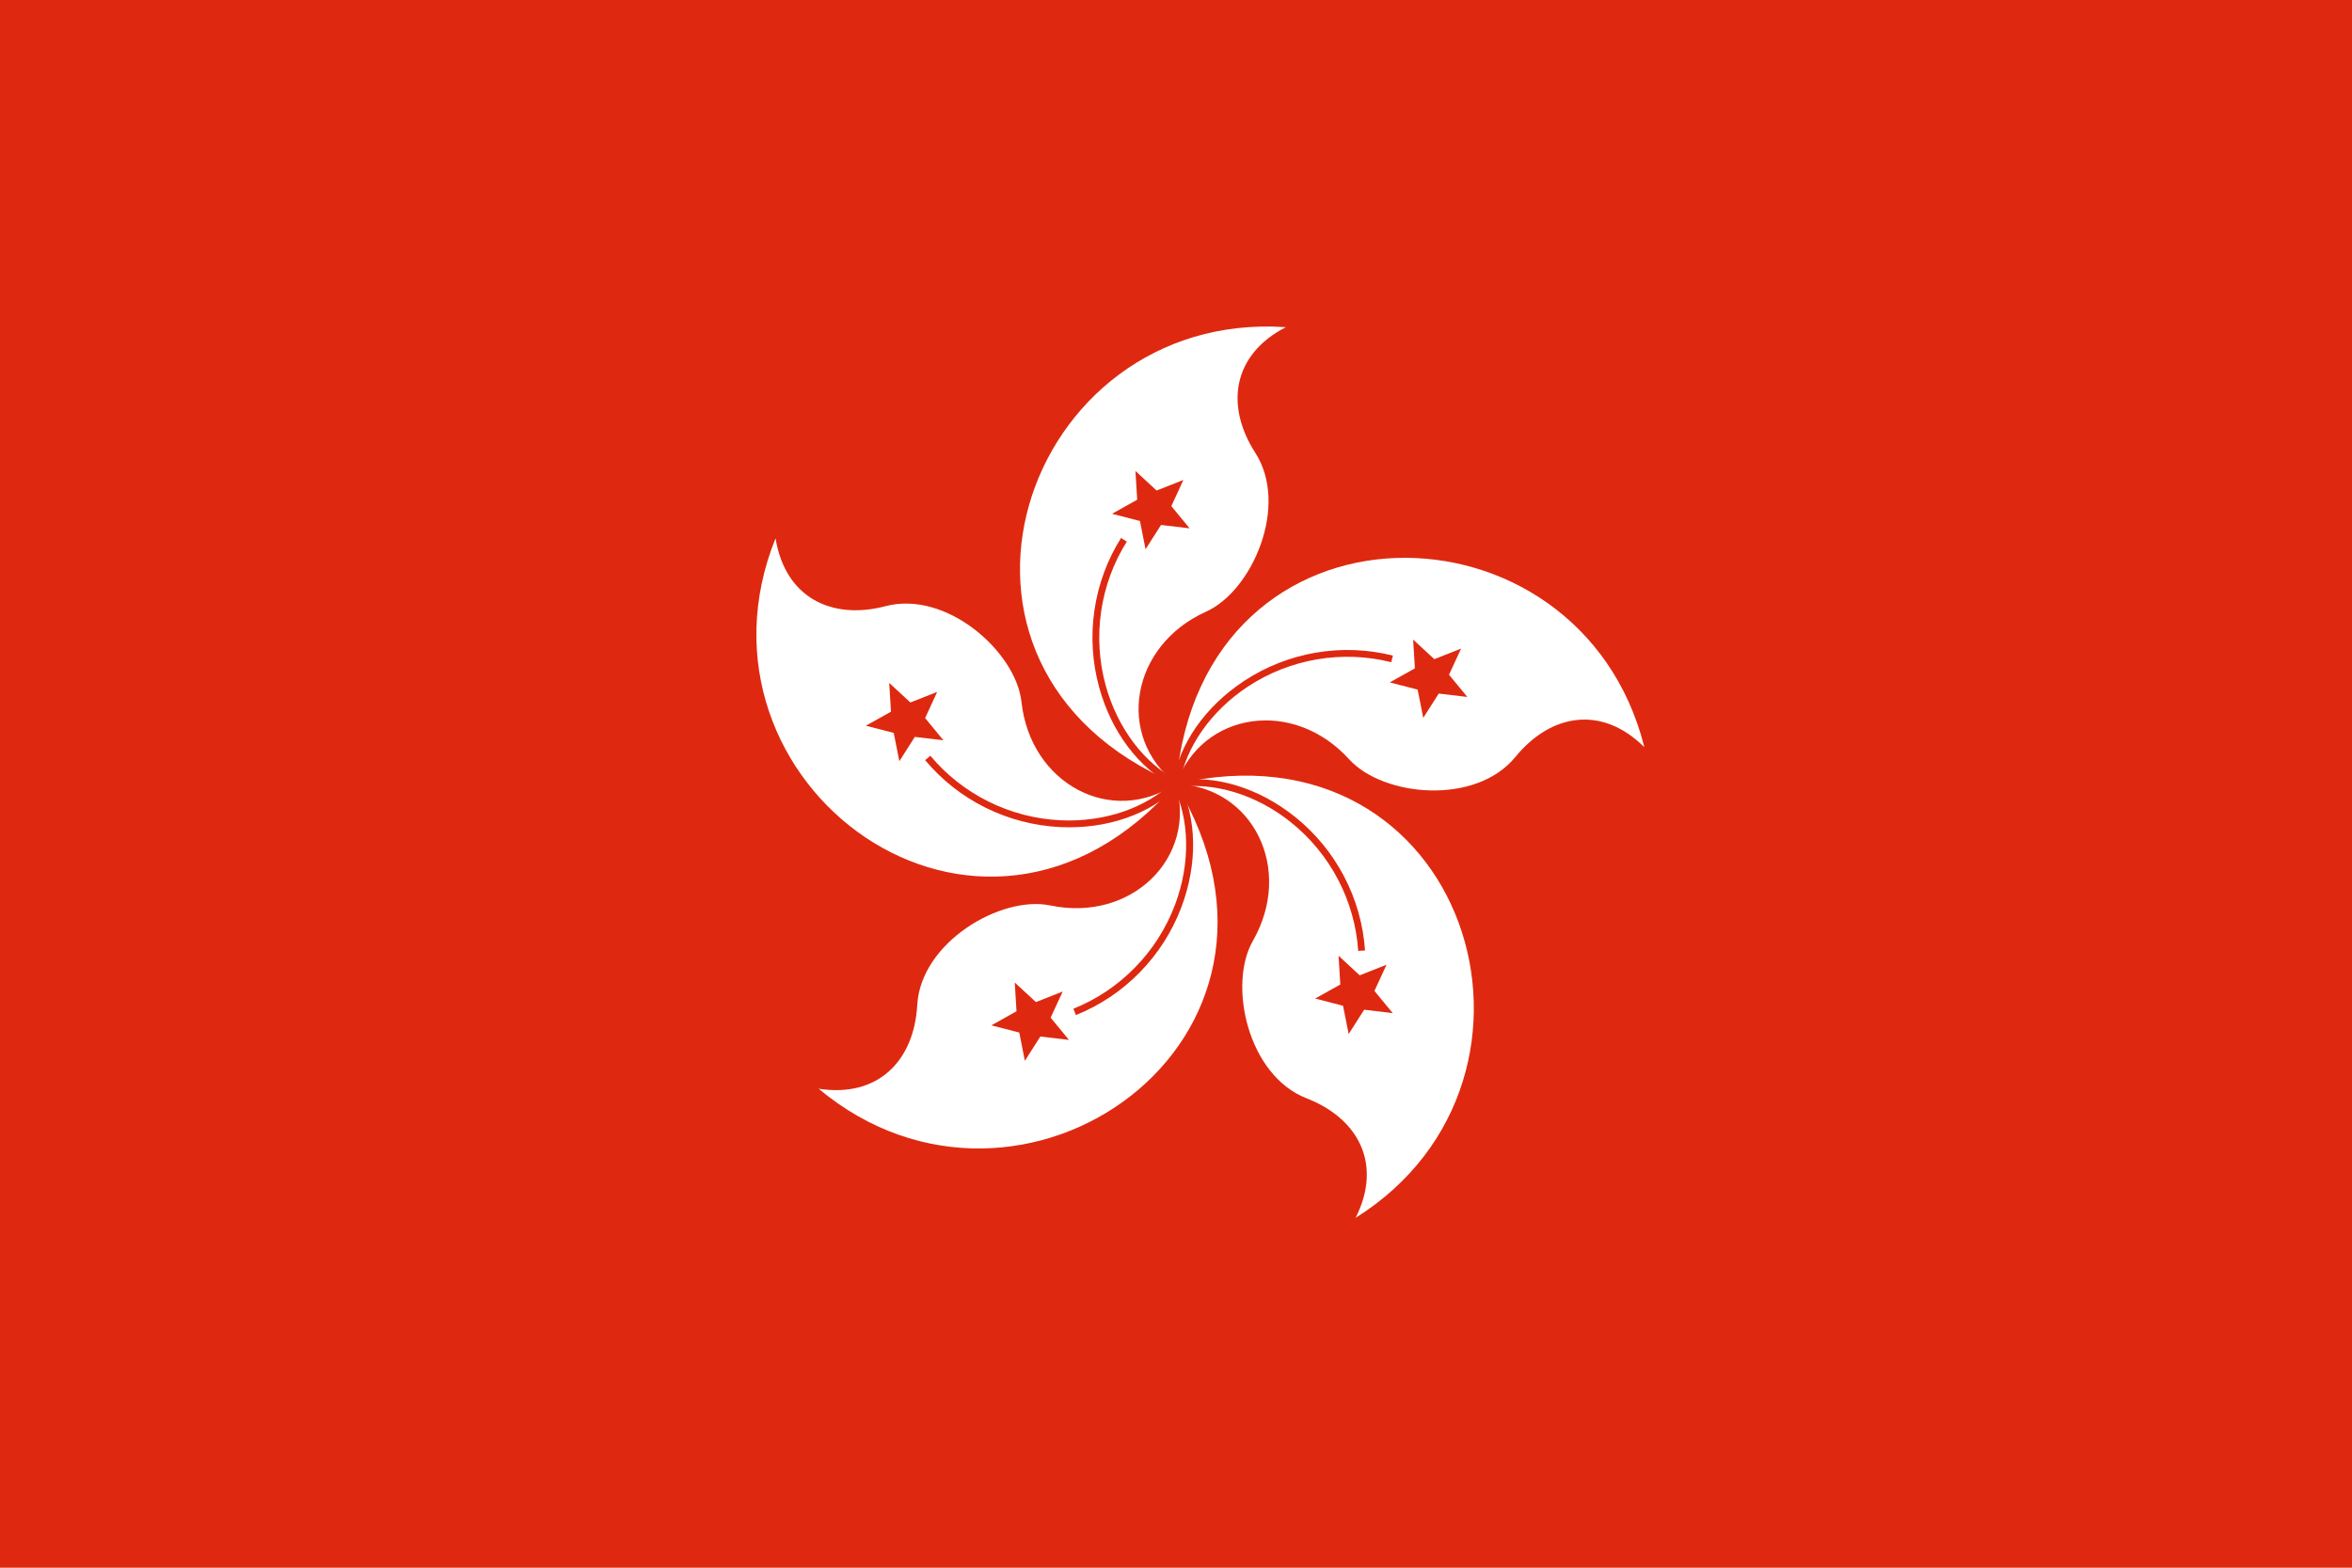
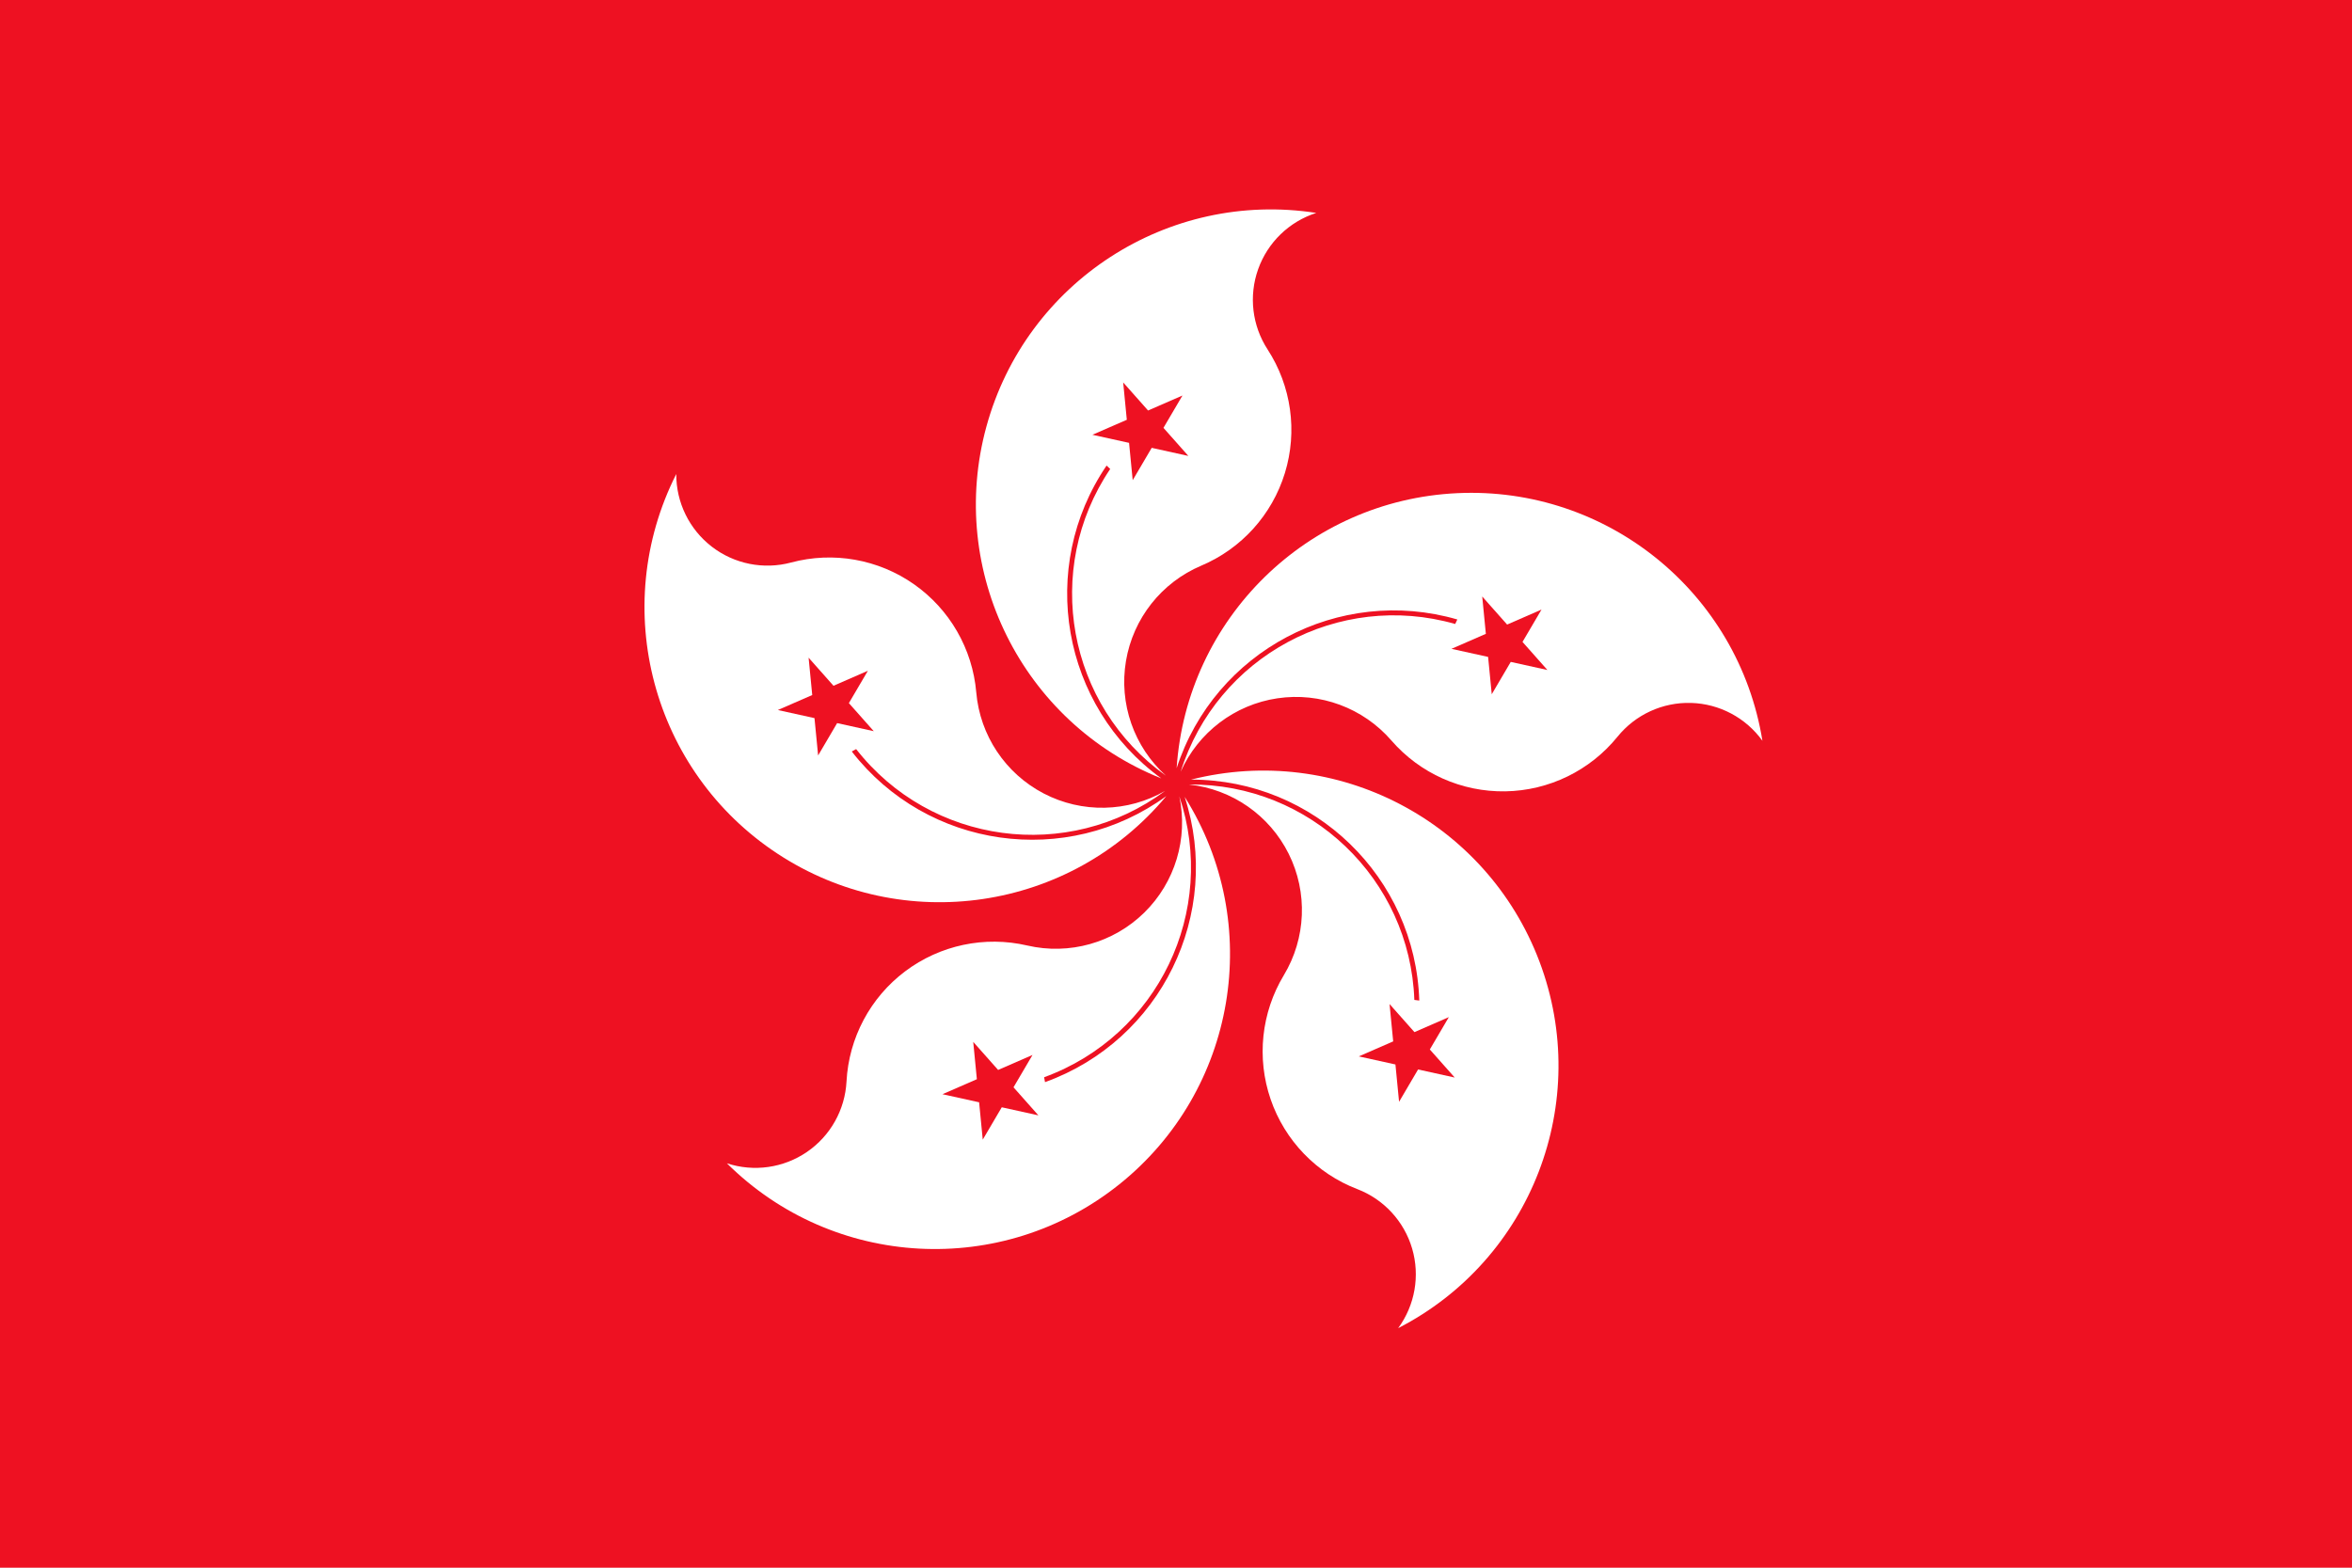
- <svg xmlns="http://www.w3.org/2000/svg" height="800" viewBox="0 0 1200 800" width="1200">
-   <clipPath id="a">
-     <path d="m0 600h900v-600h-900z" transform="translate(-449.9639 -300.0864)" />
-   </clipPath>
-   <clipPath id="b">
-     <path d="m0 600h900v-600h-900z" transform="translate(-444.272 -399.0801)" />
-   </clipPath>
-   <clipPath id="c">
-     <path d="m0 600h900v-600h-900z" transform="translate(-450.5596 -301.2412)" />
-   </clipPath>
-   <clipPath id="d">
-     <path d="m0 600h900v-600h-900z" transform="translate(-450.0713 -300.061)" />
-   </clipPath>
-   <clipPath id="e">
-     <path d="m0 600h900v-600h-900z" transform="translate(-542.4609 -336.0654)" />
-   </clipPath>
-   <clipPath id="f">
-     <path d="m0 600h900v-600h-900z" transform="translate(-451.3535 -299.8511)" />
-   </clipPath>
-   <clipPath id="g">
-     <path d="m0 600h900v-600h-900z" transform="translate(-450.0801 -299.9512)" />
-   </clipPath>
-   <clipPath id="h">
-     <path d="m0 600h900v-600h-900z" transform="translate(-512.8721 -223.209)" />
-   </clipPath>
-   <clipPath id="i">
-     <path d="m0 600h900v-600h-900z" transform="translate(-450.2764 -298.667)" />
-   </clipPath>
-   <clipPath id="j">
-     <path d="m0 600h900v-600h-900z" transform="translate(-449.978 -299.9087)" />
-   </clipPath>
-   <clipPath id="k">
-     <path d="m0 600h900v-600h-900z" transform="translate(-396.396 -216.4756)" />
-   </clipPath>
-   <clipPath id="l">
-     <path d="m0 600h900v-600h-900z" transform="translate(-448.8174 -299.3252)" />
-   </clipPath>
-   <clipPath id="m">
-     <path d="m0 600h900v-600h-900z" transform="translate(-449.9067 -299.9927)" />
-   </clipPath>
-   <clipPath id="n">
-     <path d="m0 600h900v-600h-900z" transform="translate(-353.999 -325.1699)" />
-   </clipPath>
-   <clipPath id="o">
-     <path d="m0 600h900v-600h-900z" transform="translate(-448.9927 -300.916)" />
-   </clipPath>
-   <path d="m0 0h900v600h-900z" fill="#de2910" transform="matrix(1.333333 0 0 -1.333333 0 800)" />
-   <path clip-path="url(#a)" d="m0 0c-105.263 44.486-58.602 181.582 42.069 174.691-20.365-10.467-23.317-29.998-11.686-48.09 13.024-20.256-1.199-52.849-18.806-60.768-28.935-13.024-34.728-47.75-11.577-65.833" fill="#fff" transform="matrix(1.333333 0 0 -1.333333 599.9519 399.8848)" />
-   <path clip-path="url(#b)" d="m0 0-5.92-9.293-2.144 10.814-10.679 2.759 9.625 5.389-.671 11 8.085-7.489 10.256 4.042-4.61-10.009 7.001-8.505z" fill="#de2910" transform="matrix(1.333333 0 0 -1.333333 592.3627 267.8932)" />
-   <path clip-path="url(#c)" d="m0 0c-12.73 6.534-22.996 20.155-27.468 36.431-5.115 18.67-2.173 38.742 8.083 55.038l-2.208 1.393c-10.64-16.928-13.693-37.742-8.386-57.118 4.729-17.223 15.214-31.098 28.788-38.064z" fill="#de2910" transform="matrix(1.333333 0 0 -1.333333 600.7461 398.3451)" />
-   <path clip-path="url(#d)" d="m0 0c9.781 113.858 154.586 111.845 179.141 13.972-16.248 16.134-35.735 12.906-49.348-3.746-15.239-18.646-50.633-15.19-63.605-.893-21.328 23.494-56.144 18.273-66.188-9.333" fill="#fff" transform="matrix(1.333333 0 0 -1.333333 600.0951 399.9187)" />
-   <path clip-path="url(#e)" d="m0 0-10.668 2.758 9.622 5.381-.676 11.008 8.1-7.488 10.254 4.038-4.624-10.005 7.013-8.504-10.944 1.292-5.925-9.287z" fill="#de2910" transform="matrix(1.333333 0 0 -1.333333 723.2812 351.9128)" />
-   <path clip-path="url(#f)" d="m0 0c2.28 14.127 12.062 28.099 26.16 37.382 16.175 10.634 36.175 14.038 54.842 9.32l.643 2.53c-19.388 4.889-40.127 1.36-56.915-9.675-14.917-9.818-24.875-24.079-27.306-39.14z" fill="#de2910" transform="matrix(1.333333 0 0 -1.333333 601.8047 400.1985)" />
-   <path clip-path="url(#g)" d="m0 0c111.308 25.882 154.141-112.458 68.646-166.056 10.324 20.439 1.232 37.975-18.812 45.776-22.443 8.731-30.094 43.46-20.504 60.216 15.753 27.543.028 59.043-29.33 60.064" fill="#fff" transform="matrix(1.333333 0 0 -1.333333 600.1068 400.0651)" />
-   <path clip-path="url(#h)" d="m0 0-.674 10.999 8.092-7.488 10.261 4.044-4.619-10.018 7.008-8.504-10.943 1.306-5.921-9.299-2.153 10.809-10.664 2.765z" fill="#de2910" transform="matrix(1.333333 0 0 -1.333333 683.8295 502.388)" />
-   <path clip-path="url(#i)" d="m0 0c14.141 2.196 30.451-2.789 43.636-13.328 15.112-12.098 24.53-30.067 25.811-49.277l2.606.169c-1.342 19.951-11.108 38.583-26.79 51.14-13.948 11.153-30.587 16.216-45.663 13.874z" fill="#de2910" transform="matrix(1.333333 0 0 -1.333333 600.3685 401.7773)" />
-   <path clip-path="url(#j)" d="m0 0c59.011-97.862-59.321-181.348-136.715-116.6 22.629-3.503 36.496 10.563 37.721 32.037 1.369 24.042 32.034 42.05 50.932 38.107 31.065-6.47 56.163 18.218 48.062 46.456" fill="#fff" transform="matrix(1.333333 0 0 -1.333333 599.9707 400.1217)" />
-   <path clip-path="url(#k)" d="m0 0 10.252 4.039-4.621-10.009 7.016-8.509-10.954 1.297-5.922-9.294-2.139 10.812-10.674 2.758 9.614 5.387-.665 10.998z" fill="#de2910" transform="matrix(1.333333 0 0 -1.333333 528.528 511.3659)" />
-   <path clip-path="url(#l)" d="m0 0c6.459-12.77 6.758-29.822.809-45.619-6.836-18.11-21.015-32.62-38.89-39.776l.967-2.424c18.559 7.441 33.263 22.485 40.358 41.281 6.298 16.711 5.971 34.1-.916 47.715z" fill="#de2910" transform="matrix(1.333333 0 0 -1.333333 598.4232 400.8997)" />
-   <path clip-path="url(#m)" d="m0 0c-74.837-86.364-190.804.378-153.141 93.993 3.662-22.604 21.324-31.447 42.125-25.976 23.289 6.128 49.892-17.471 51.982-36.663 3.446-31.544 34.681-47.784 59.034-31.354" fill="#fff" transform="matrix(1.333333 0 0 -1.333333 599.8756 400.0097)" />
-   <g fill="#de2910">
-     <path clip-path="url(#n)" d="m0 0 7.01-8.502-10.948 1.302-5.924-9.303-2.152 10.819-10.668 2.761 9.621 5.375-.675 11.004 8.094-7.478 10.253 4.03z" transform="matrix(1.333333 0 0 -1.333333 471.9987 366.4401)" />
-     <path clip-path="url(#o)" d="m0 0c-10.148-10.089-26.274-15.643-43.136-14.866-19.337.905-37.518 9.906-49.846 24.695l-2.008-1.669c12.812-15.351 31.664-24.686 51.732-25.626 17.84-.826 34.277 4.859 45.096 15.615z" transform="matrix(1.333333 0 0 -1.333333 598.6569 398.7787)" />
+ <svg xmlns="http://www.w3.org/2000/svg" xmlns:xlink="http://www.w3.org/1999/xlink" width="144" height="96" viewBox="0 0 144 96" version="1.1" id="svg5" xml:space="preserve">
+   <defs id="defs2">
+     <linearGradient id="white">
+       <stop style="stop-color:#ffffff;stop-opacity:1;" offset="0" id="stop4637" />
+     </linearGradient>
+     <linearGradient id="red">
+       <stop style="stop-color:#ee1122;stop-opacity:1;" offset="0" id="stop4631" />
+     </linearGradient>
+     <linearGradient id="top">
+       <stop style="stop-color:#cc1133;stop-opacity:1;" offset="0" id="stop10417" />
+     </linearGradient>
+     <linearGradient id="bottom">
+       <stop style="stop-color:#ffffff;stop-opacity:1;" offset="0" id="stop1523" />
+     </linearGradient>
+     <linearGradient id="mid">
+       <stop style="stop-color:#ffffff;stop-opacity:1;" offset="0" id="stop1517" />
+     </linearGradient>
+     <linearGradient xlink:href="#red" id="linearGradient4635" x1="0" y1="12.7" x2="25.4" y2="12.7" gradientUnits="userSpaceOnUse" />
+     <linearGradient xlink:href="#red" id="linearGradient4641" x1="424.415" y1="192.062" x2="453.781" y2="192.062" gradientUnits="userSpaceOnUse" />
+     <linearGradient xlink:href="#white" id="linearGradient4694" x1="388.754" y1="211.233" x2="492.936" y2="211.233" gradientUnits="userSpaceOnUse" />
+   </defs>
+   <g id="layer1" transform="matrix(3.779528,0,0,3.779528,24,0)">
+     <rect style="font-variation-settings:'wght' 700;fill:url(#linearGradient4635);fill-opacity:1;stroke-width:0.026;stroke-linecap:square" id="rect4628" width="38.1" height="25.4" x="-6.35" y="0" />
+     <g id="g1599" style="fill:#ee1c25" transform="matrix(0.05291667,0,0,0.05291667,-11.1125,-3.175001)">
+       <g id="a" style="display:inline">
+         <path d="m 492.936,125.196 a 27.917,27.917 0 0 0 -14.902,41.792 45.171,45.171 0 0 1 -20.29,66.204 38.651,38.651 0 0 0 -10.816,64.313 68.375,68.375 0 0 1 -17.068,-93.914 15.81,15.81 0 0 1 -1.109,-1.048 69.881,69.881 0 0 0 16.754,95.793 90.342,90.342 0 0 1 47.43,-173.141" fill="#ffffff" id="path1201" style="fill:url(#linearGradient4694);fill-opacity:1" />
+         <path d="m 451.979,181.099 -27.565,12.022 29.366,6.476 -19.951,-22.501 2.915,29.931" id="path1203" style="fill:url(#linearGradient4641);fill-opacity:1" />
+       </g>
+       <g id="b" style="display:inline">
+         <use xlink:href="#a" transform="rotate(72,450,300)" id="use1206" />
+         <use xlink:href="#a" transform="rotate(-144,450,300)" id="use1208" />
+       </g>
+       <use xlink:href="#b" transform="rotate(72,450,300)" id="use1211" />
+     </g>
  </g>
</svg>
